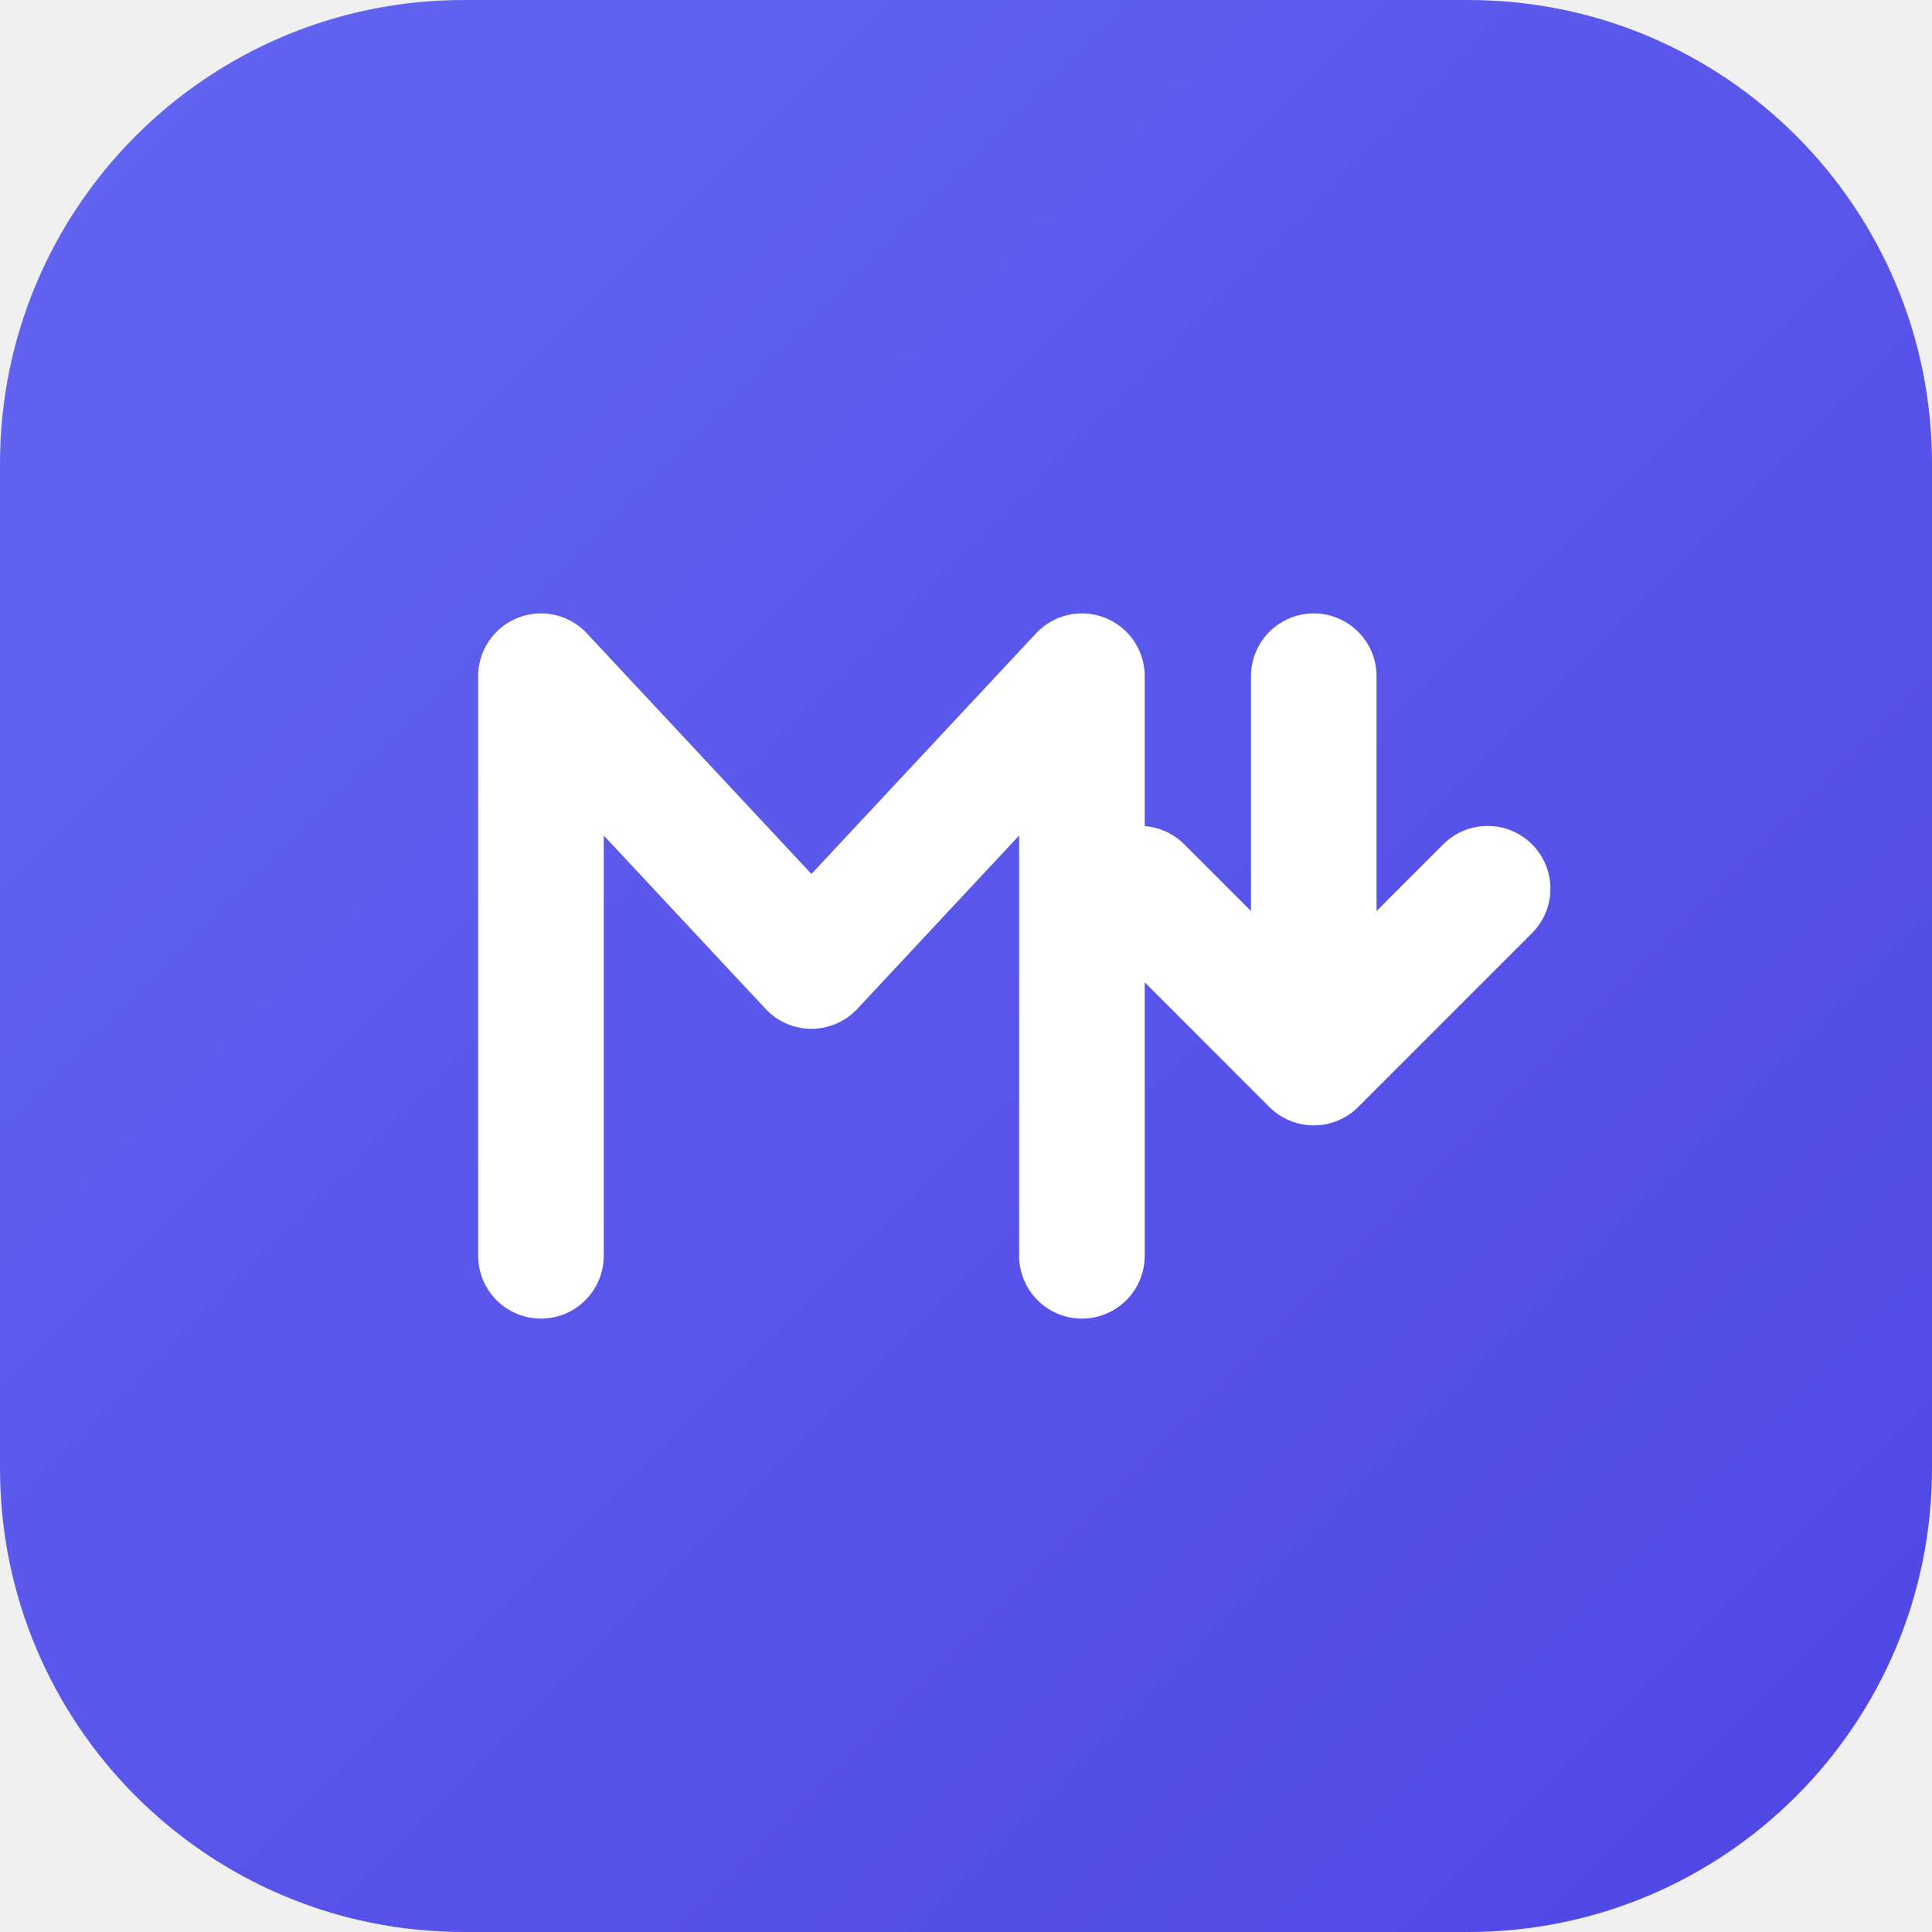
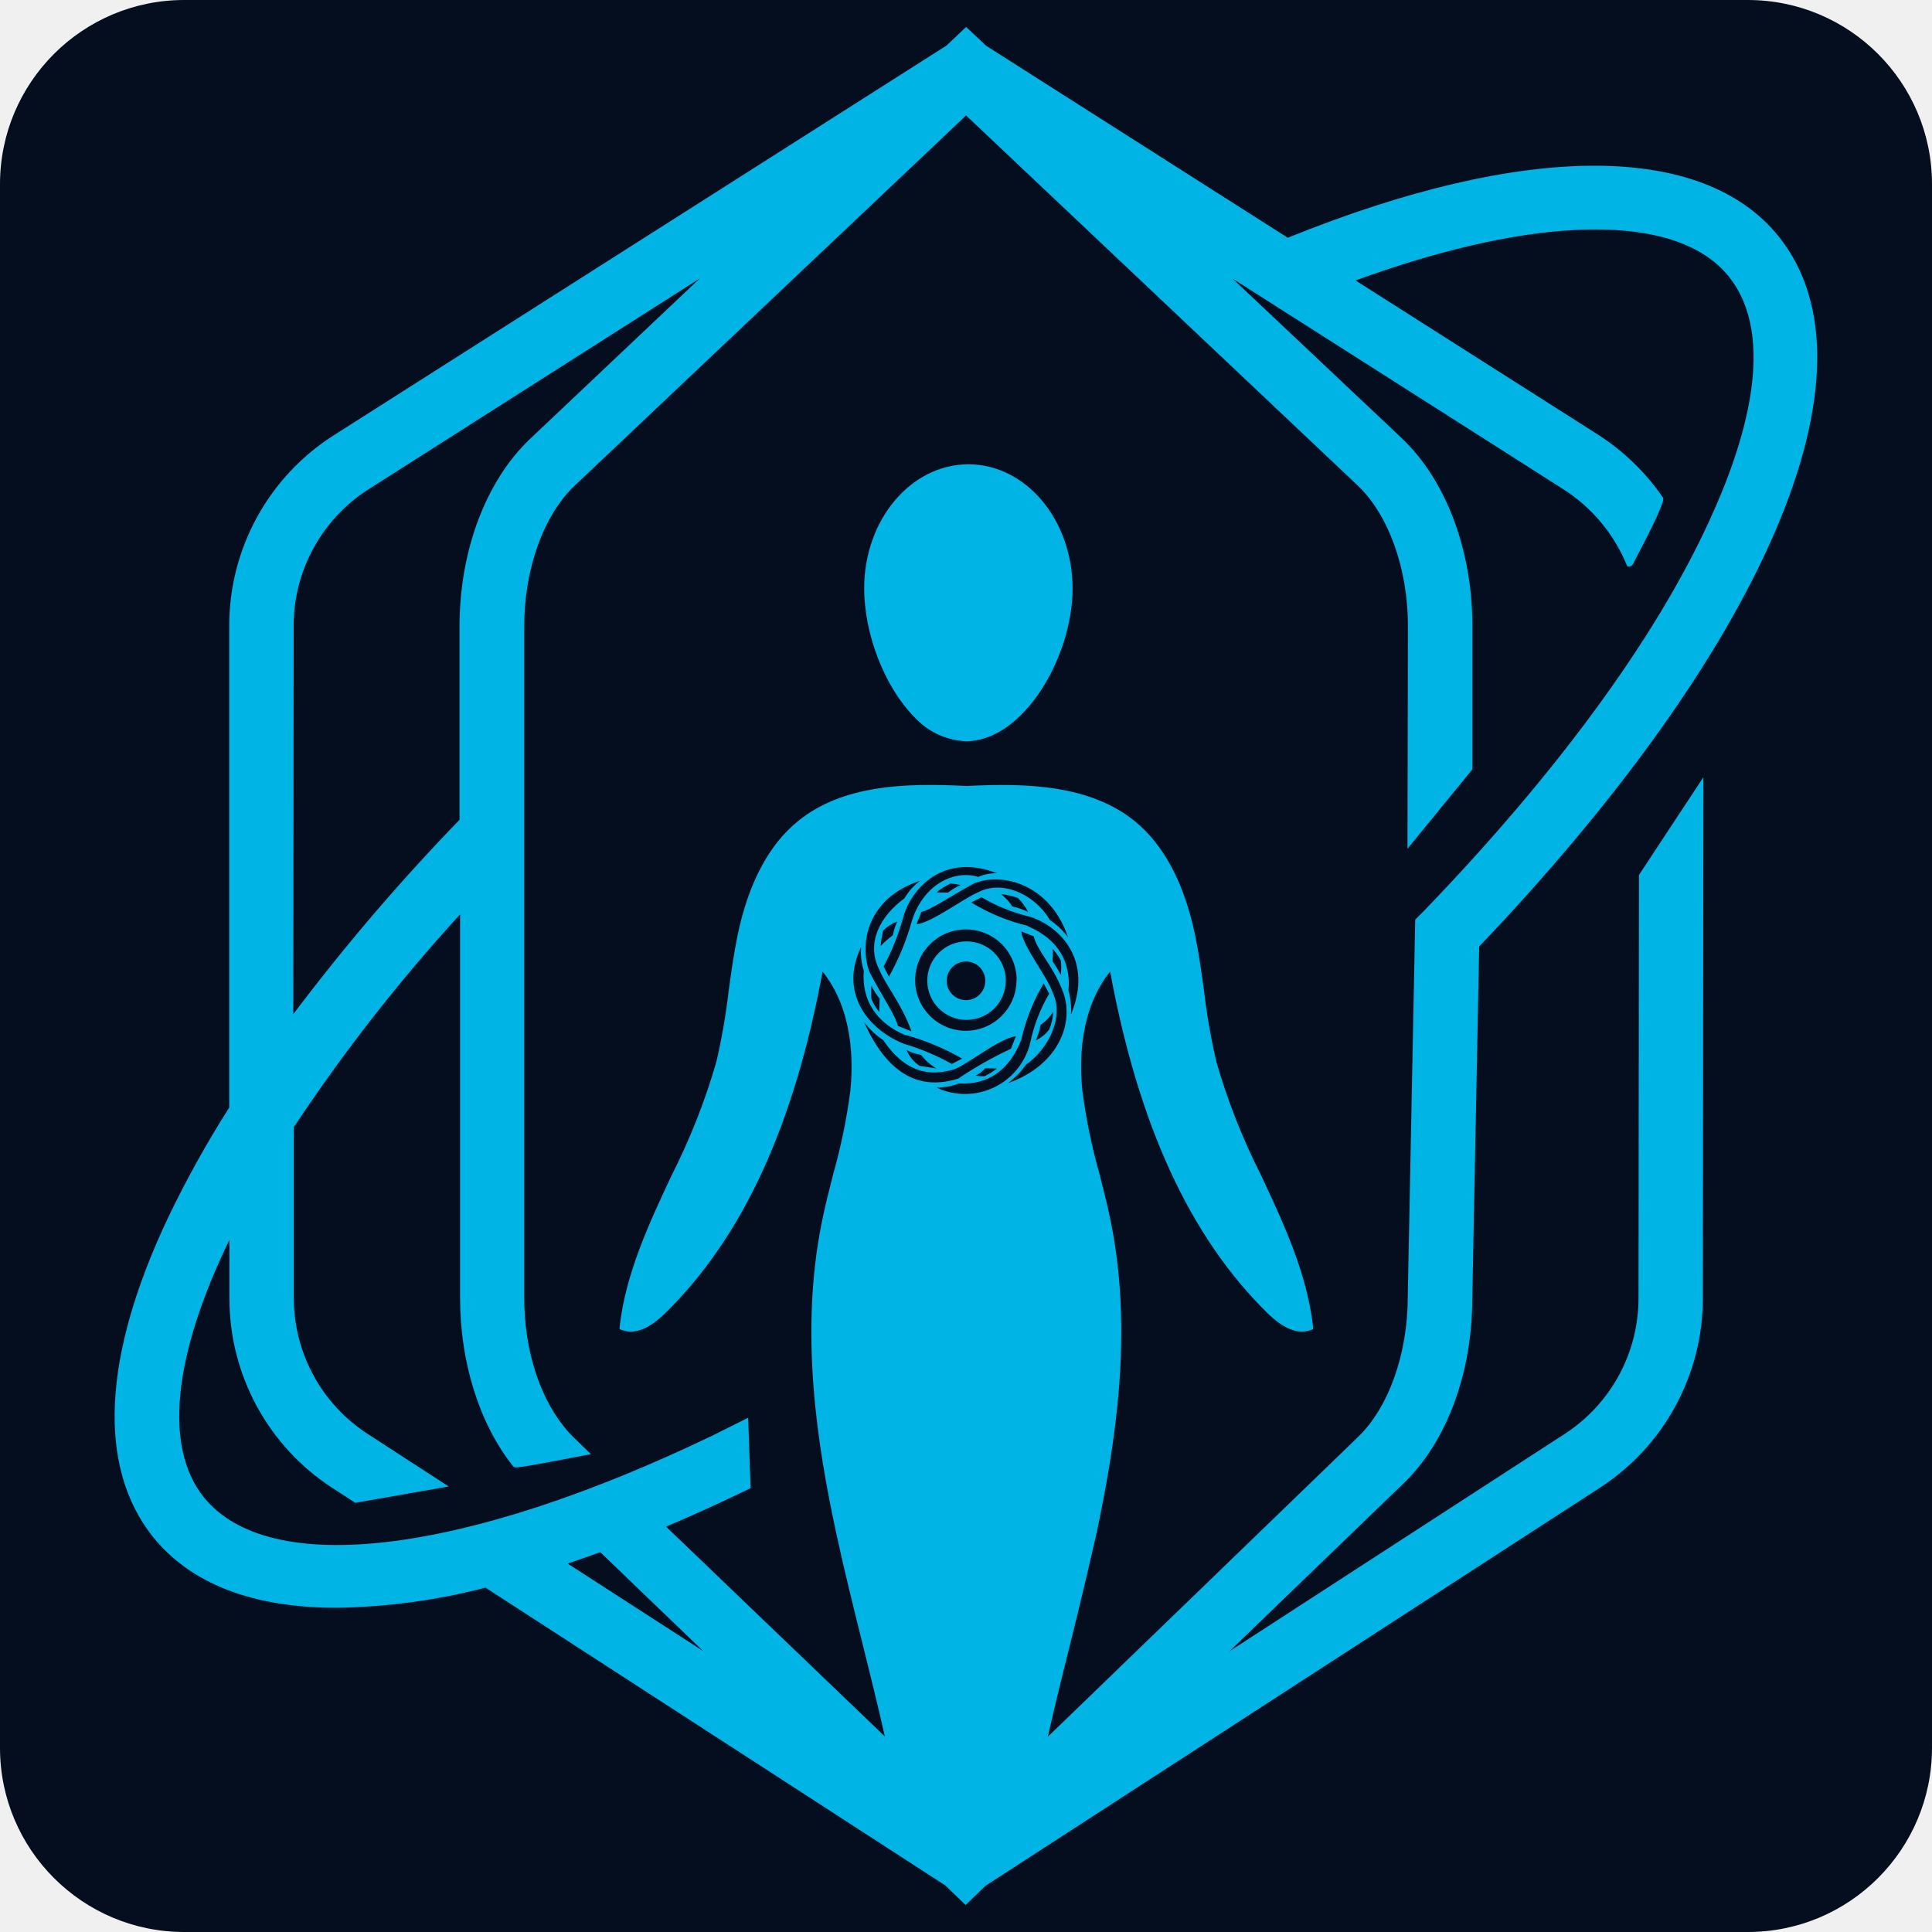
- <svg xmlns="http://www.w3.org/2000/svg" viewBox="0 0 100 100" fill="none">
+ <svg xmlns="http://www.w3.org/2000/svg" id="Layer_1" data-name="SattaSpace" viewBox="0 0 215 215">
  <defs>
-     <linearGradient id="logo-grad" x1="0%" y1="0%" x2="100%" y2="100%">
-       <stop offset="0%" stop-color="#6366f1" />
-       <stop offset="100%" stop-color="#4f46e5" />
-     </linearGradient>
+     <style>.cls-1{fill:#050e1f;}.cls-2{fill:#00b4e6;}</style>
  </defs>
-   <rect width="100" height="100" rx="24" fill="url(#logo-grad)" />
-   <path d="M28 65V35L42 50L56 35V65" stroke="white" stroke-width="6.5" stroke-linecap="round" stroke-linejoin="round" />
-   <path d="M68 35V52" stroke="white" stroke-width="6.5" stroke-linecap="round" stroke-linejoin="round" />
-   <path d="M59 46L68 55L77 46" stroke="white" stroke-width="6.5" stroke-linecap="round" stroke-linejoin="round" />
+   <rect class="cls-1" width="215" height="215" rx="20.5" ry="20.5" />
+   <path class="cls-2" d="M103.19,109.13a4.37,4.37,0,1,0,4.37-4.37A4.37,4.37,0,0,0,103.19,109.13ZM107.5,107a2.15,2.15,0,1,1-2.15,2.15A2.15,2.15,0,0,1,107.5,107Z" />
+   <path class="cls-2" d="M163.84,144.5l.77-39.17c15.46-16.21,26.81-32.08,32.81-45.9,6.22-14.31,6.41-25.75.54-33.09-8.46-10.57-28.37-10.53-54.65.12L109.75,5.1,107.51,3l-2.18,2.07L37.19,48.41A25.1,25.1,0,0,0,25.51,69.69v53.56a117.25,117.25,0,0,0-6.77,12.18C11.39,150.91,10.81,163.21,17,171c4.2,5.25,11.1,7.92,20.5,7.92a70.53,70.53,0,0,0,16.53-2.24l51.17,33.14,2.26,2.18,2.21-2.14L178,165.59a25.13,25.13,0,0,0,11.5-21.16l.06-57.94-7.17,10.88-.05,47.06a18,18,0,0,1-8.23,15.15l-37.29,24.18,19.29-18.6C161,160.5,163.84,152.77,163.84,144.5ZM32.68,69.69A18,18,0,0,1,41,54.46L77.86,31,59,48.83c-4.92,4.66-7.86,12.46-7.86,20.86V91.23a229.2,229.2,0,0,0-18.5,21.63ZM63.17,174c1.18-.4,2.4-.82,3.63-1.27l11.44,11Zm33-60.25a8.8,8.8,0,0,0,2.12,2c1.66,2.44,4.05,4.48,8,3.21,1.62-.68,4.93-3.4,6.76-3.64l-.55,1.39a44.17,44.17,0,0,0-5.87,3.32C102,121.5,98.59,119.13,96.18,113.8Zm4.63,1.43a26.85,26.85,0,0,1,6.27,2.63l-1.15.59a25.31,25.31,0,0,0-5.3-2.23c-4.25-1.68-7.2-5.89-4.79-10.77a6.9,6.9,0,0,0,.3,2.64C95.87,111.19,97.4,113.79,100.82,115.23Zm13.57-12.15a21.69,21.69,0,0,1-6.29-2.6l1.15-.58a19.17,19.17,0,0,0,5.37,2.16c3.39,1.09,7.09,4.86,4.58,10.89a8.06,8.06,0,0,0-.28-2.7C119.2,107.13,117.8,104.53,114.38,103.07Zm2.75,2.53a6.71,6.71,0,0,1,.93,1.33,5.9,5.9,0,0,1,0,1.59,13,13,0,0,0-.93-1.51A8,8,0,0,0,117.14,105.6Zm-4,3.51a5.64,5.64,0,1,1-5.64-5.64A5.64,5.64,0,0,1,113.14,109.12Zm-1.69-9.57a8.06,8.06,0,0,1,1.84.43,5.92,5.92,0,0,1,1.14,1.55,8.29,8.29,0,0,0-1.76-.61A5.17,5.17,0,0,0,111.45,99.55Zm5.37,2.82c-1.6-2.69-5.17-4.5-8-3-1.62.69-5,3.29-6.81,3.55l.54-1.39c1-.18,3.38-1.84,5.91-3.19,3.2-1.27,8.45.18,10.41,6A8.24,8.24,0,0,0,116.81,102.37Zm-12.58-3a7,7,0,0,1,1.56-1,10.1,10.1,0,0,1,1.12.16,6.89,6.89,0,0,0-1.39.85Zm4.59-1.75c-2.61-.77-6,.8-7.31,4.84a28.72,28.72,0,0,1-2.58,6.29l-.58-1.15a26.8,26.8,0,0,0,2.15-5.37c.86-3.33,4.55-7.33,10.46-5A5,5,0,0,0,108.82,97.6ZM98,105.28a11.24,11.24,0,0,1,.29-1.73,4.31,4.31,0,0,1,1.57-1,5.59,5.59,0,0,0-.5,1.53A9.66,9.66,0,0,0,98,105.28Zm2.69-5.34c-2.75,2-4.33,5-2.86,7.92.66,1.66,2.6,4,3.6,6.91l-1.52-.61c-.17-1-1.8-3.4-3.13-5.95-1.23-3.21-.22-8.29,5.59-10.18A6.84,6.84,0,0,0,100.67,99.94Zm-2.8,11.16-.05,1.51a6,6,0,0,1-.86-1.42,7.25,7.25,0,0,1,0-1.5A6.31,6.31,0,0,0,97.87,111.1Zm6.36,7.81-1.92-.3a3.94,3.94,0,0,1-1.44-1.76,4.94,4.94,0,0,0,1.61.54A5.78,5.78,0,0,0,104.23,118.91Zm6.7,0a8.55,8.55,0,0,1-1.39.86,5.24,5.24,0,0,1-1-.07,3.35,3.35,0,0,0,1.08-.82Zm-6.67,2.11a6.66,6.66,0,0,0,2.44-.45c3.12.18,5.57-1.37,6.92-4.83a21.93,21.93,0,0,1,2.5-6.3l.62,1.14a17.75,17.75,0,0,0-2.09,5.37A7.46,7.46,0,0,1,104.26,121.05Zm12.94-8.46a6.18,6.18,0,0,1-.46,2,4.07,4.07,0,0,1-1.51,1.23,5.86,5.86,0,0,0,.54-1.73A5.05,5.05,0,0,0,117.21,112.59Zm-5,7.93a8.24,8.24,0,0,0,1.94-2c2.45-1.67,4.3-5.26,3-8-.66-1.93-3.26-5-3.51-6.84l1.39.55c.35,1.54,2.1,3.23,3.16,5.93C119.65,113.55,118,118.45,112.22,120.52Zm4.39,72.78c.78-3.48,1.65-7,2.5-10.38,1-4,2-8.23,2.94-12.37,2-9.52,4.08-22,1.59-34.44-.37-1.86-.85-3.73-1.31-5.53a64.24,64.24,0,0,1-1.88-9.16c-.33-3.18-.35-9,3.09-13.27,3.16,17.11,8.89,29.54,17.5,38,1.81,1.77,3.38,2.4,4.8,1.9l.28-.1,0-.3c-.68-5.93-3.26-11.44-5.75-16.76a72.38,72.38,0,0,1-5-12.66,71.43,71.43,0,0,1-1.37-7.85c-.28-2.06-.57-4.19-1-6.27-1.2-5.75-3.44-10-6.67-12.66-5-4.07-12-4.3-18.77-3.95-6.83-.36-13.84-.13-18.81,3.95-3.23,2.65-5.47,6.91-6.67,12.66-.43,2.08-.72,4.21-1,6.27a71.43,71.43,0,0,1-1.37,7.85,72.36,72.36,0,0,1-5,12.66c-2.49,5.32-5.07,10.82-5.75,16.76l0,.3.28.1c1.42.5,3-.13,4.8-1.9,8.61-8.44,14.34-20.87,17.5-38,3.43,4.27,3.42,10.09,3.09,13.27a64.16,64.16,0,0,1-1.88,9.16c-.46,1.8-.94,3.67-1.31,5.53-2.49,12.4-.45,24.92,1.6,34.44.89,4.14,1.93,8.33,2.94,12.37.84,3.39,1.71,6.88,2.49,10.35L74.12,169.89c2.73-1.15,5.49-2.4,8.22-3.71l1.19-.57-.27-7.84-4,2c-27.66,13.28-49.34,15.9-56.6,6.82-4.43-5.55-3.41-15.67,2.87-28.61v6.51A25.13,25.13,0,0,0,37,165.59l2.54,1.65,10.39-1.82-9-5.84a18,18,0,0,1-8.23-15.15v-19a192.06,192.06,0,0,1,18.5-23.67v42.7c0,7.15,2.15,14,5.9,18.71.19.24.21.27,7.95-1.21l.71-.14L63.88,160a13.45,13.45,0,0,1-1.19-1.32c-2.77-3.5-4.35-8.7-4.35-14.26V69.69c0-6.38,2.15-12.37,5.62-15.65l43.55-41.19L151.06,54c3.47,3.28,5.62,9.28,5.62,15.65l-.05,24.8,7.22-8.83v-16c0-8.4-2.94-16.2-7.86-20.86L137.16,31,174,54.46a18.24,18.24,0,0,1,7,8.35l.09.22h.23a.45.45,0,0,0,.42-.29c0-.07,3.7-6.83,3.33-7.36a25.48,25.48,0,0,0-7.22-7l-27-17.17c20.32-7.41,35.82-7.58,41.54-.43,5.44,6.8,1.81,18.57-2.2,27.24-6,13.09-17,28.07-31.7,43.32l-1,1-.83,42c0,6.31-2.12,12.28-5.54,15.58Z" />
+   <path class="cls-2" d="M107.77,51.67c-6.4,0-11.6,6.18-11.6,13.79,0,5.16,2.29,11,5.57,14.32a8.24,8.24,0,0,0,5.75,2.71h0c6.39,0,11.87-9.37,11.87-17S114.17,51.67,107.77,51.67Z" />
</svg>
